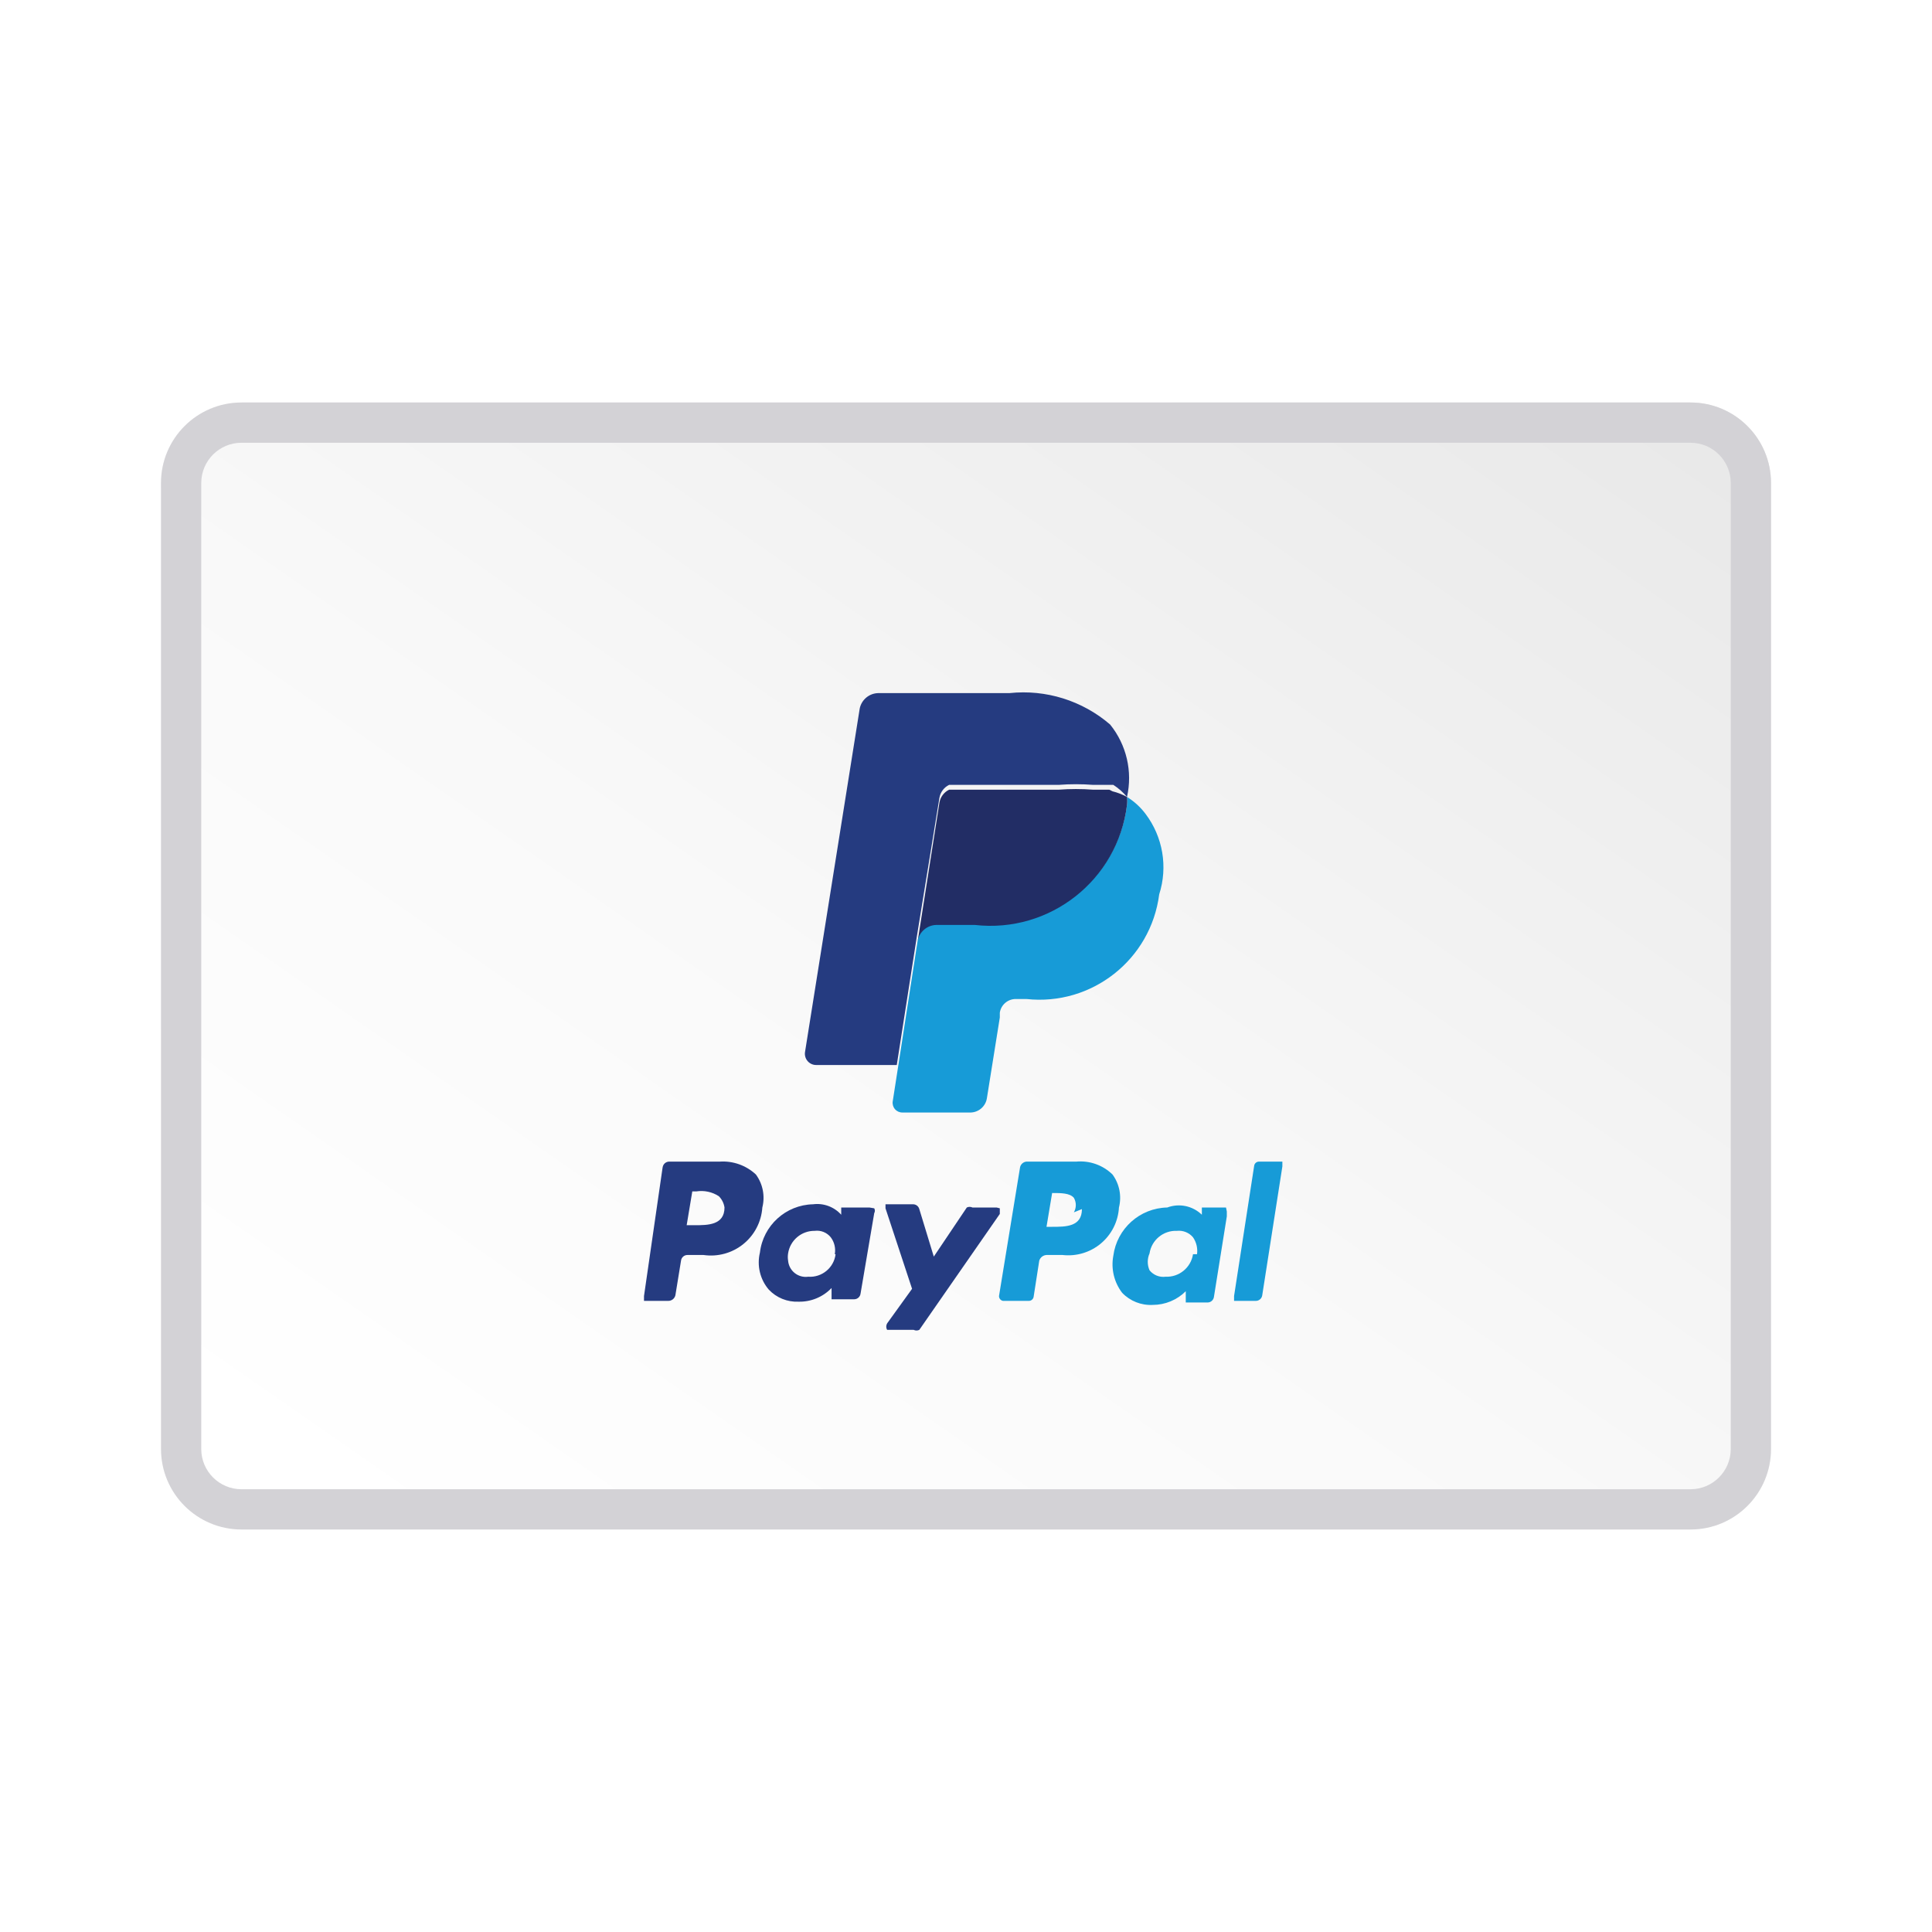
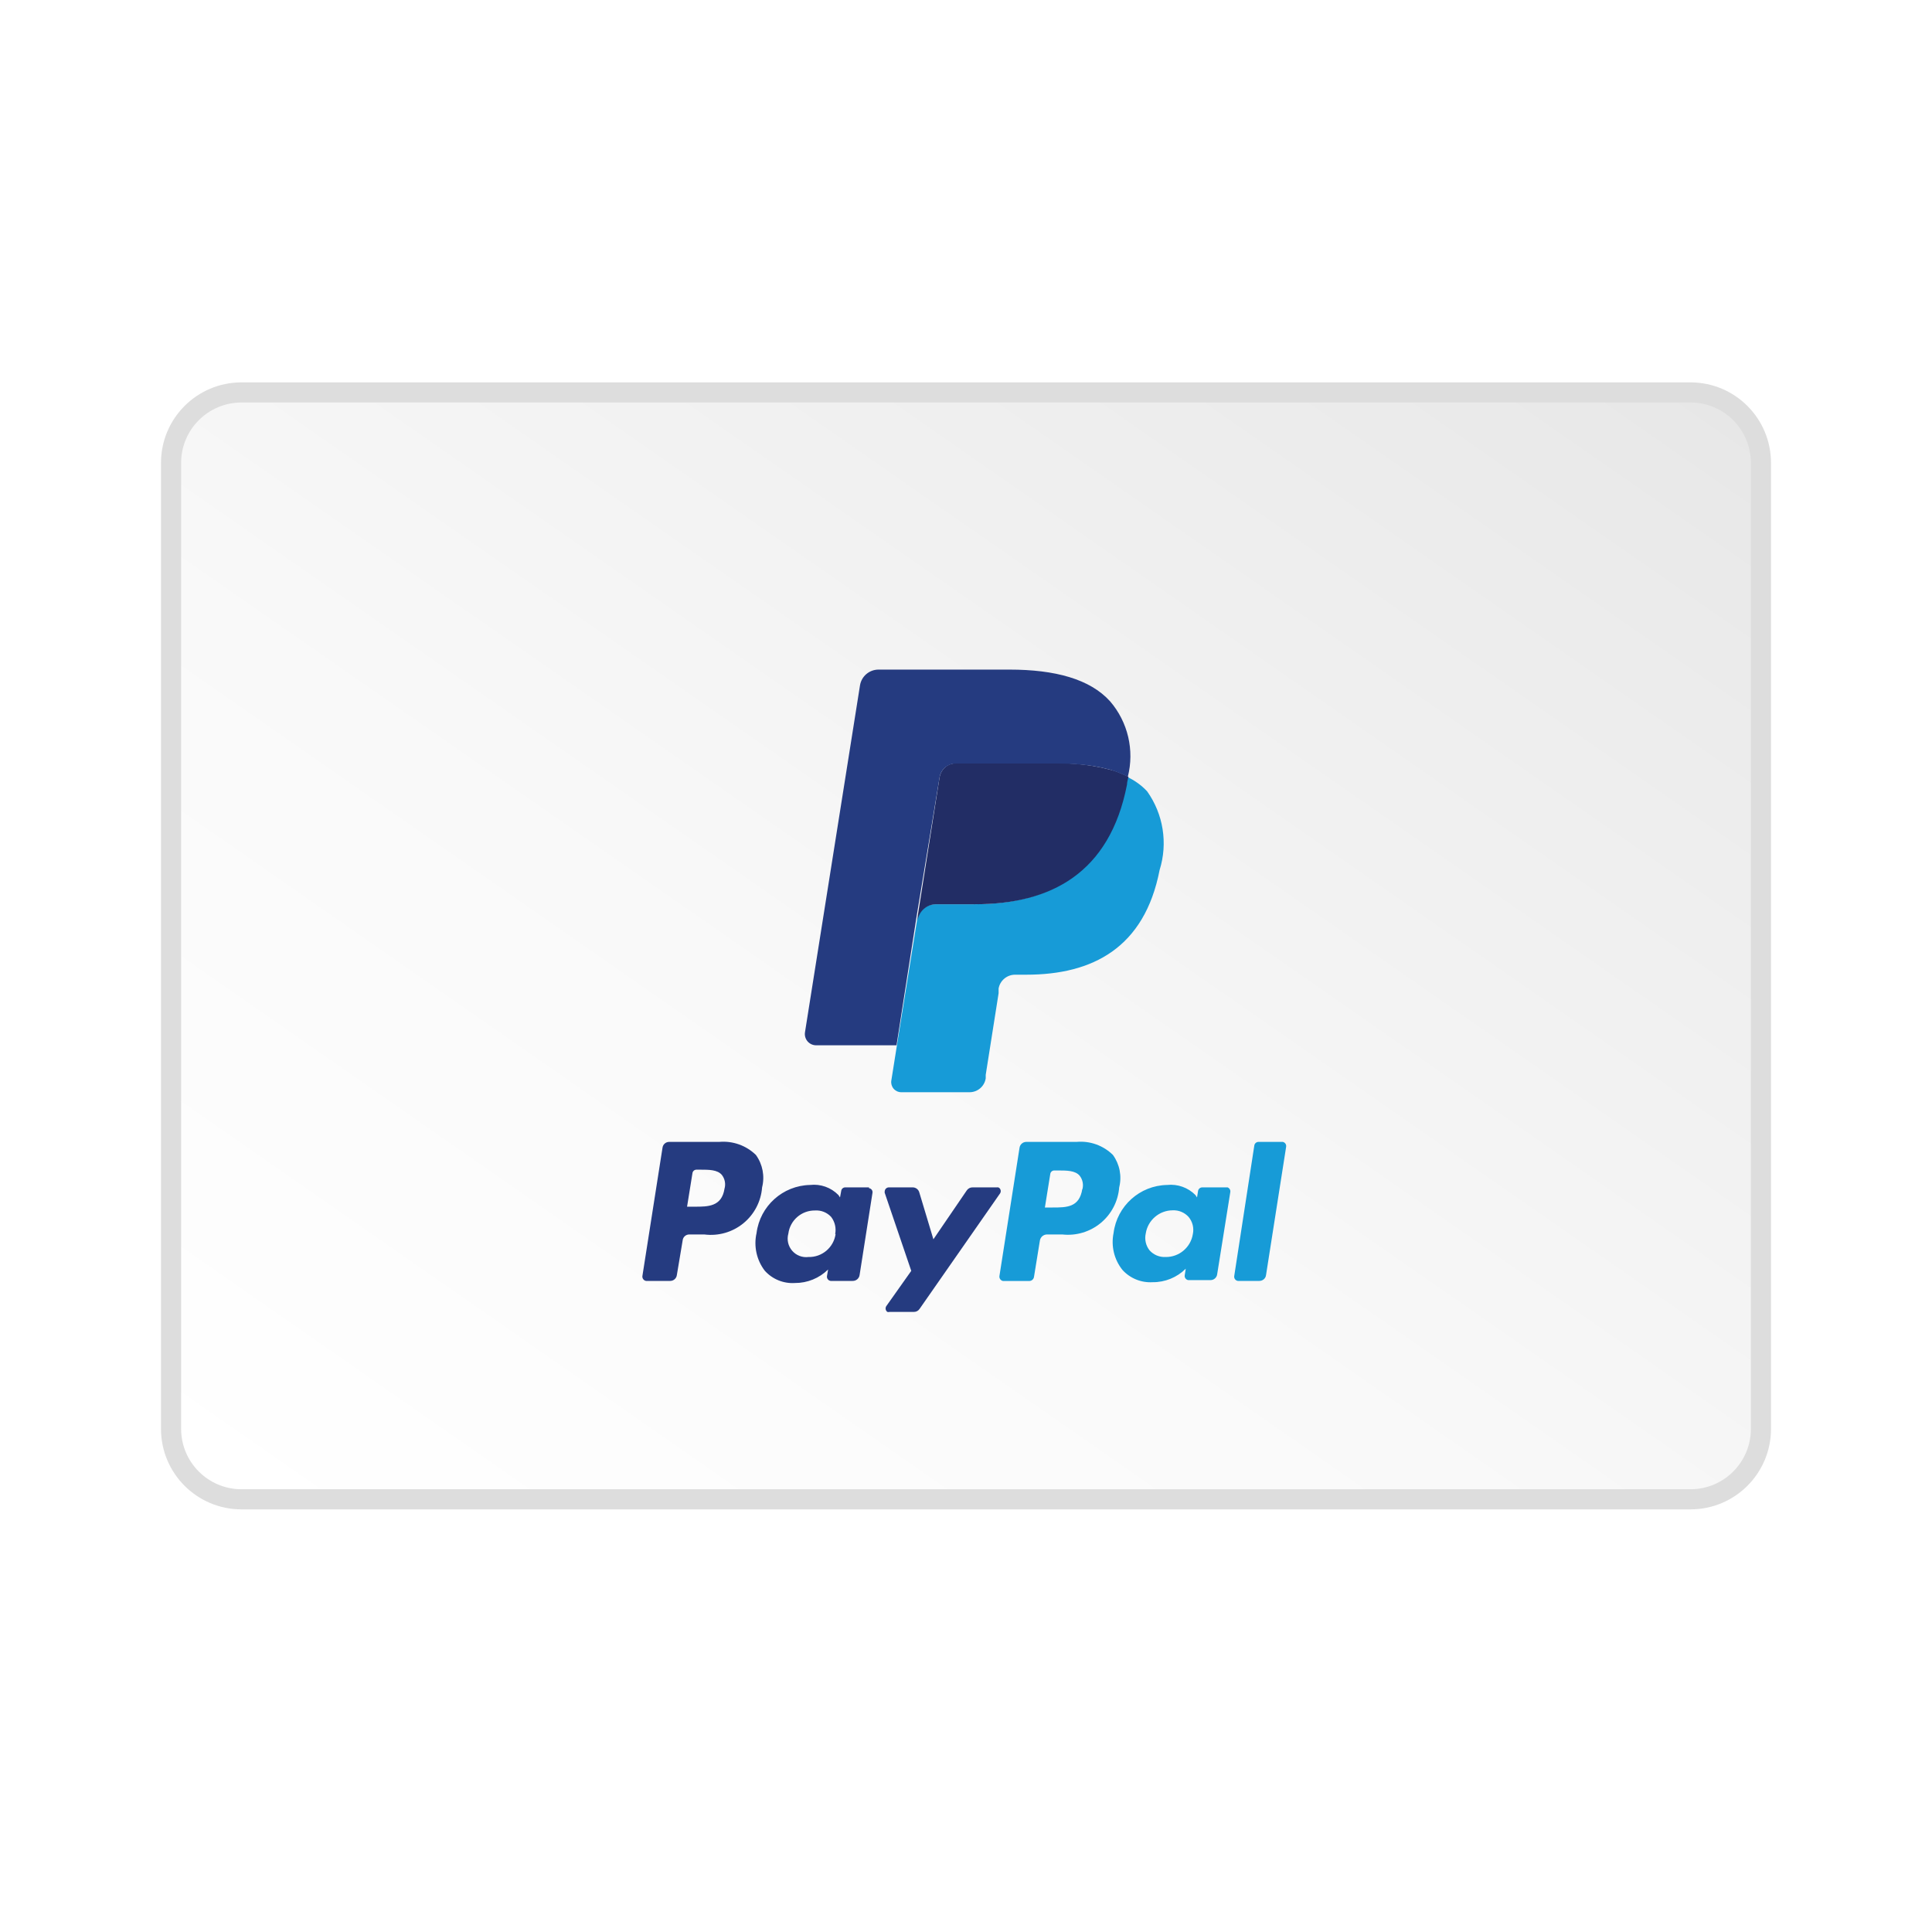
<svg xmlns="http://www.w3.org/2000/svg" viewBox="0 0 24 24">
+   <g id="Square"> </g>
+   <path fill="url(#a)" d="M2.125 5.875a1 1 0 0 1 1-1h17.75a1 1 0 0 1 1 1v11.75a1 1 0 0 1-1 1H3.125a1 1 0 0 1-1-1V5.875Z" />
+   <path fill="#DDD" fill-rule="evenodd" d="M3 4.75h18a1 1 0 0 1 1 1v12a1 1 0 0 1-1 1H3a1 1 0 0 1-1-1v-12a1 1 0 0 1 1-1Zm18.75 1A.75.75 0 0 0 21 5H3a.75.75 0 0 0-.75.75v12c0 .414.336.75.75.75h18a.75.75 0 0 0 .75-.75v-12Z" />
+   <path fill="#179BD7" fill-rule="evenodd" d="M12.75 14.185h.623a.57.57 0 0 1 .452.162.485.485 0 0 1 .078.403.638.638 0 0 1-.706.585h-.194a.09.09 0 0 0-.085.075l-.073.45a.06.06 0 0 1-.058.053h-.327a.055.055 0 0 1-.045-.06l.25-1.595a.085.085 0 0 1 .085-.073Zm.325.815c.175 0 .335 0 .37-.232v.01a.193.193 0 0 0-.033-.173c-.055-.065-.16-.065-.272-.065h-.043a.05.05 0 0 0-.05.043L12.98 15h.095Z" />
+   <path fill="#253B80" fill-rule="evenodd" d="M8.313 14.185h.622a.58.58 0 0 1 .455.162.485.485 0 0 1 .077.403.638.638 0 0 1-.717.585h-.188a.082.082 0 0 0-.082.075l-.072.43a.083.083 0 0 1-.083.072h-.3a.055.055 0 0 1-.045-.06l.25-1.595a.083.083 0 0 1 .082-.072Zm.317.805c.165 0 .335 0 .37-.223a.192.192 0 0 0-.033-.172c-.055-.065-.16-.065-.272-.065h-.043a.05.05 0 0 0-.05.043l-.067.417h.095Zm1.87-.24h.295v.01a.05.05 0 0 1 .043.06l-.16 1.02a.085.085 0 0 1-.086.072h-.274a.053.053 0 0 1-.045-.06l.014-.082a.582.582 0 0 1-.412.168.463.463 0 0 1-.375-.153.565.565 0 0 1-.102-.467.685.685 0 0 1 .665-.598c.13-.015.26.031.352.125l.02.03.015-.082a.05.05 0 0 1 .05-.043Zm-.457.865a.332.332 0 0 0 .337-.285h-.005a.268.268 0 0 0-.05-.213.25.25 0 0 0-.2-.08.33.33 0 0 0-.332.288.23.23 0 0 0 .25.29Z" />
+   <path fill="#179BD7" fill-rule="evenodd" d="M14.935 14.75h.315c.024.01.038.035.033.06l-.163 1.02a.083.083 0 0 1-.082.072h-.278a.053.053 0 0 1-.043-.06l.013-.082a.575.575 0 0 1-.412.168.468.468 0 0 1-.375-.153.555.555 0 0 1-.11-.457.683.683 0 0 1 .665-.598.43.43 0 0 1 .352.125l.02.03.013-.082a.053.053 0 0 1 .052-.043Zm-.455.865a.338.338 0 0 0 .338-.285.25.25 0 0 0-.053-.213.25.25 0 0 0-.197-.082.34.34 0 0 0-.335.287.25.25 0 0 0 .047.21.25.25 0 0 0 .2.083Z" />
+   <path fill="#253B80" d="M12.383 14.75h-.3a.085.085 0 0 0-.073.037l-.415.608-.175-.582a.085.085 0 0 0-.082-.063h-.295a.052.052 0 0 0-.053.053.032.032 0 0 0 0 .014l.33.97-.31.438a.053.053 0 0 0 .013.072.06.06 0 0 0 .03 0h.3a.083.083 0 0 0 .07-.037l1-1.435a.052.052 0 0 0-.015-.072.037.037 0 0 0-.025-.003Z" />
+   <path fill="#179BD7" d="m15.582 14.227-.25 1.625a.053.053 0 0 0 .045.06h.265c.043.001.08-.03.085-.072l.25-1.595a.053.053 0 0 0-.042-.06h-.298a.053.053 0 0 0-.055.042ZM14 9.65c0 .032 0 .063-.018.098-.214 1.104-.95 1.485-1.89 1.485h-.47a.233.233 0 0 0-.23.197l-.25 1.555-.07.44a.125.125 0 0 0 .123.143h.848a.203.203 0 0 0 .202-.173v-.043l.16-1.014v-.058a.208.208 0 0 1 .203-.172h.142c.822 0 1.467-.333 1.655-1.3a1.113 1.113 0 0 0-.155-.978.802.802 0 0 0-.25-.18Z" />
+   <path fill="#222D65" d="m13.785 9.56-.103-.025-.107-.02a2.457 2.457 0 0 0-.422-.033h-1.278a.215.215 0 0 0-.09.02.21.21 0 0 0-.113.153L11.4 11.38v.05a.233.233 0 0 1 .23-.197h.48c.94 0 1.675-.383 1.89-1.486 0-.034.012-.065.018-.097a1.452 1.452 0 0 0-.178-.075l-.055-.015Z" />
+   <path fill="#253B80" d="M11.672 9.655a.2.2 0 0 1 .113-.15.183.183 0 0 1 .09-.02h1.277c.142 0 .283.01.423.03l.107.02.103.025.047.015c.061.021.12.046.178.075.084-.33.002-.68-.22-.938-.25-.277-.685-.394-1.25-.394h-1.627a.233.233 0 0 0-.23.197L10 12.822a.14.14 0 0 0 .137.163h1l.25-1.605.285-1.725Z" />
  <defs>
-     <style>.cls-1{fill:none;}.cls-2{fill:url(#Dégradé_sans_nom_196);}.cls-3{fill:#d3d2d6;}.cls-4{fill:#179bd7;}.cls-5{fill:#253b80;}.cls-6{fill:#222d65;}</style>
-     <linearGradient id="Dégradé_sans_nom_196" x1="910.87" y1="-2195.42" x2="913.84" y2="-2192.44" gradientTransform="matrix(6.51, 0, 0, -4.54, -5927.34, -9949.57)" gradientUnits="userSpaceOnUse">
-       <stop offset="0" stop-color="#fff" />
-       <stop offset="0.4" stop-color="#f9f9f9" />
-       <stop offset="0.93" stop-color="#e9e9e9" />
-       <stop offset="1" stop-color="#e6e6e6" />
+     <linearGradient id="a" x1="12.032" x2="24.721" y1="24.996" y2="6.76" gradientUnits="userSpaceOnUse">
+       <stop stop-color="#fff" />
+       <stop offset=".4" stop-color="#F9F9F9" />
+       <stop offset=".93" stop-color="#E9E9E9" />
+       <stop offset="1" stop-color="#E6E6E6" />
    </linearGradient>
  </defs>
-   <g id="Square">
-     <rect class="cls-1" width="24" height="24" />
-   </g>
-   <g id="Icon">
-     <rect class="cls-2" x="2" y="5" width="20" height="14" rx="1" />
-     <path class="cls-3" d="M21,5.5a.5.5,0,0,1,.5.5V18a.5.5,0,0,1-.5.5H3a.5.5,0,0,1-.5-.5V6A.5.5,0,0,1,3,5.5H21M21,5H3A1,1,0,0,0,2,6V18a1,1,0,0,0,1,1H21a1,1,0,0,0,1-1V6a1,1,0,0,0-1-1Z" />
-     <path class="cls-4" d="M13.37,14.43h-.62a.09.09,0,0,0-.08.08l-.26,1.59a.06.06,0,0,0,.05.06h.32a.06.06,0,0,0,.06-.05l.07-.45a.1.1,0,0,1,.09-.07h.2a.63.63,0,0,0,.7-.59.49.49,0,0,0-.08-.41A.57.57,0,0,0,13.37,14.43Zm.07.59c0,.22-.2.22-.37.22H13l.07-.42a0,0,0,0,1,0,0h0c.11,0,.22,0,.27.06a.18.18,0,0,1,0,.18Z" />
-     <path class="cls-5" d="M8.94,14.43H8.31s-.07,0-.08.08L8,16.1a0,0,0,0,0,0,.06h.3a.09.09,0,0,0,.09-.07l.07-.43a.08.08,0,0,1,.08-.07h.2A.64.64,0,0,0,9.47,15a.49.49,0,0,0-.08-.41A.6.6,0,0,0,8.94,14.43ZM9,15c0,.22-.21.22-.37.22h-.1l.07-.42s0,0,.05,0h0a.4.4,0,0,1,.28.06A.25.25,0,0,1,9,15Z" />
-     <path class="cls-5" d="M10.8,15h-.3a0,0,0,0,0-.05,0l0,.09,0,0a.4.4,0,0,0-.35-.13.68.68,0,0,0-.66.6.52.52,0,0,0,.11.46.48.48,0,0,0,.37.15.55.55,0,0,0,.41-.17v.08s0,.06,0,.06h.28a.08.08,0,0,0,.08-.07l.17-1a.06.06,0,0,0,0-.06Zm-.42.58a.32.32,0,0,1-.34.28.22.22,0,0,1-.25-.2.28.28,0,0,1,0-.09.33.33,0,0,1,.33-.28.22.22,0,0,1,.2.08.27.27,0,0,1,.05.21Z" />
-     <path class="cls-4" d="M15.23,15h-.3a.07.07,0,0,0,0,0v.09l0,0A.41.41,0,0,0,14.5,15a.69.69,0,0,0-.67.6.58.58,0,0,0,.11.46.49.49,0,0,0,.38.15.58.58,0,0,0,.41-.17v.08a0,0,0,0,0,0,.06H15a.08.08,0,0,0,.08-.07l.16-1s0-.05,0-.06Zm-.41.58a.33.33,0,0,1-.34.28.22.22,0,0,1-.2-.08.26.26,0,0,1,0-.21.33.33,0,0,1,.34-.28.23.23,0,0,1,.2.08.3.3,0,0,1,.05.21Z" />
-     <path class="cls-5" d="M12.38,15h-.3a.08.08,0,0,0-.07,0l-.41.61-.18-.59a.08.08,0,0,0-.08-.06H11a0,0,0,0,0,0,.05v0l.33,1-.31.43a.08.08,0,0,0,0,.08h.33a.08.08,0,0,0,.07,0l1-1.44a0,0,0,0,0,0-.07Z" />
-     <path class="cls-4" d="M15.58,14.48l-.25,1.62a0,0,0,0,0,0,.06h.27a.08.08,0,0,0,.08-.07l.25-1.6s0-.05,0-.06h-.29A.06.06,0,0,0,15.58,14.48Z" />
-     <path class="cls-4" d="M14,9.9a.44.44,0,0,1,0,.1,1.71,1.71,0,0,1-1.89,1.48h-.48a.24.24,0,0,0-.23.2l-.24,1.55-.07.45a.12.12,0,0,0,.12.14h.85a.21.21,0,0,0,.2-.18v0l.16-1v-.06a.2.2,0,0,1,.2-.17h.13a1.5,1.5,0,0,0,1.65-1.3,1.1,1.1,0,0,0-.17-1A.84.84,0,0,0,14,9.9Z" />
-     <path class="cls-6" d="M13.78,9.81l-.1,0-.1,0a2.81,2.81,0,0,0-.43,0H11.87l-.08,0a.22.22,0,0,0-.12.16l-.27,1.72v0a.24.24,0,0,1,.23-.2h.48A1.71,1.71,0,0,0,14,10a.44.44,0,0,0,0-.1.75.75,0,0,0-.18-.07Z" />
-     <path class="cls-5" d="M11.67,9.91a.22.22,0,0,1,.12-.16l.08,0h1.28a2.81,2.81,0,0,1,.43,0l.1,0,.1,0,.05,0A.75.75,0,0,1,14,9.9,1.06,1.06,0,0,0,13.79,9a1.65,1.65,0,0,0-1.25-.39H10.91a.24.24,0,0,0-.23.19L10,13.07a.14.14,0,0,0,.14.16h1l.25-1.6Z" />
-   </g>
</svg>
